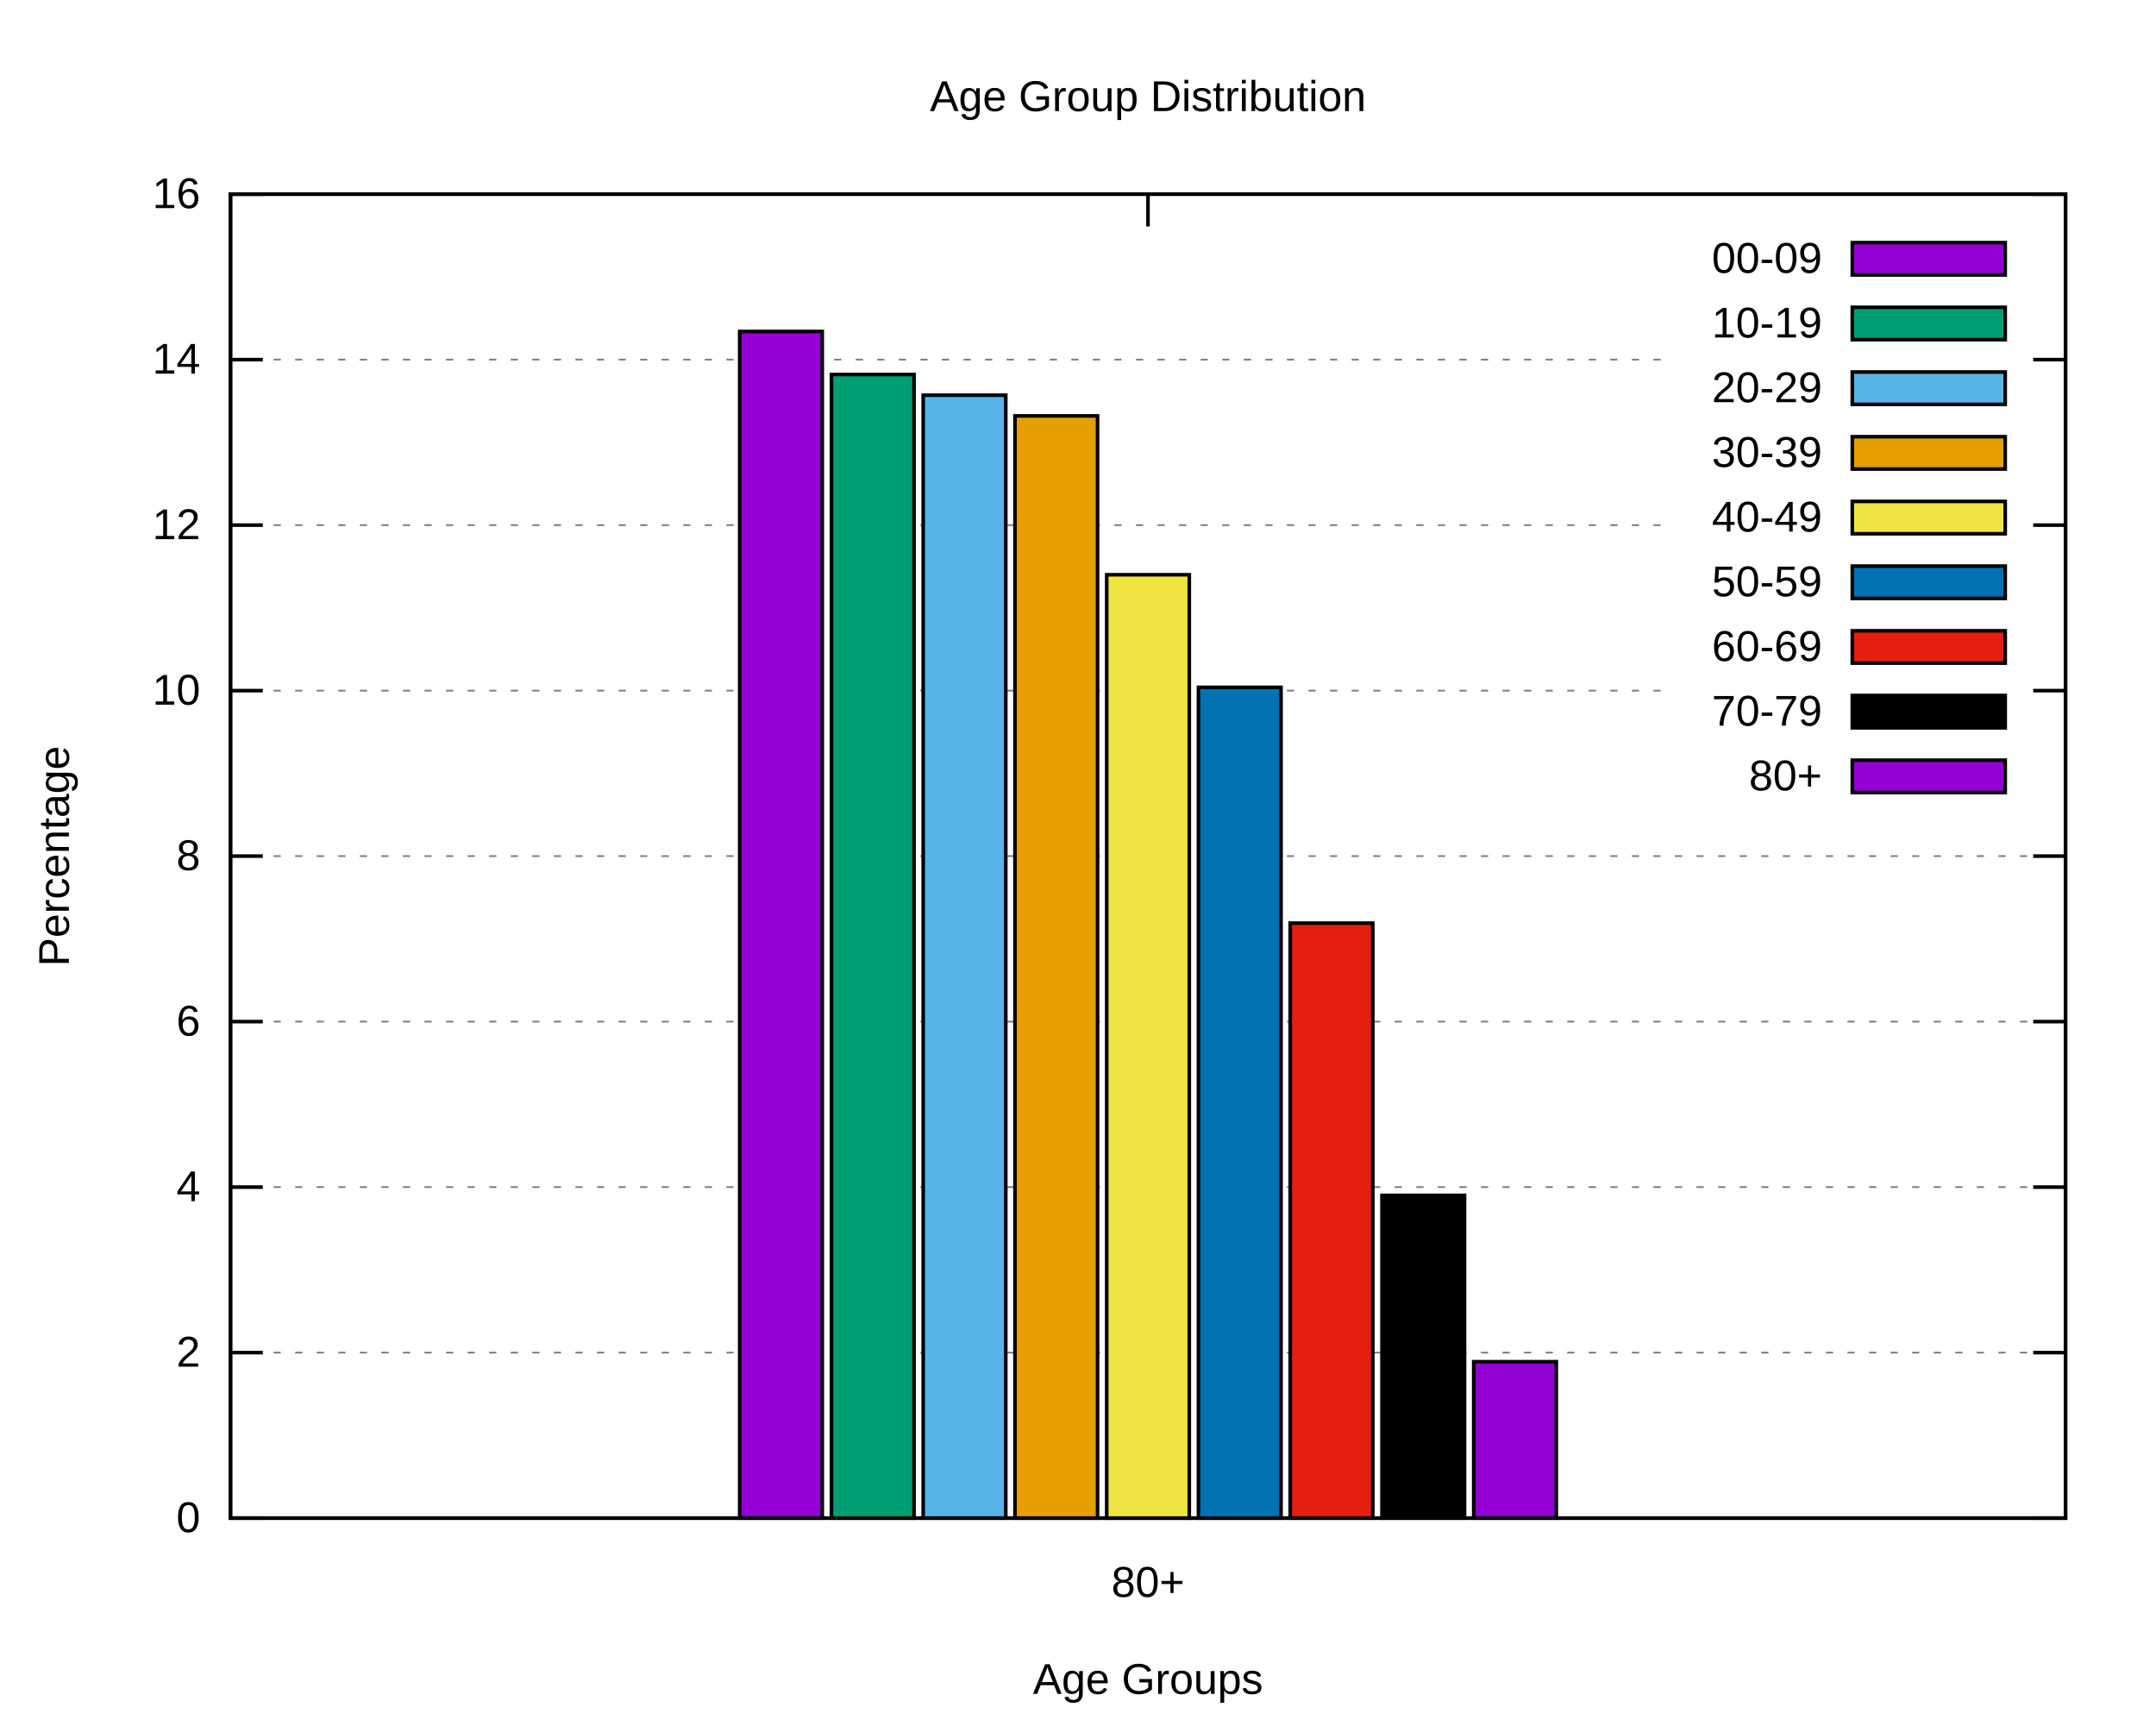
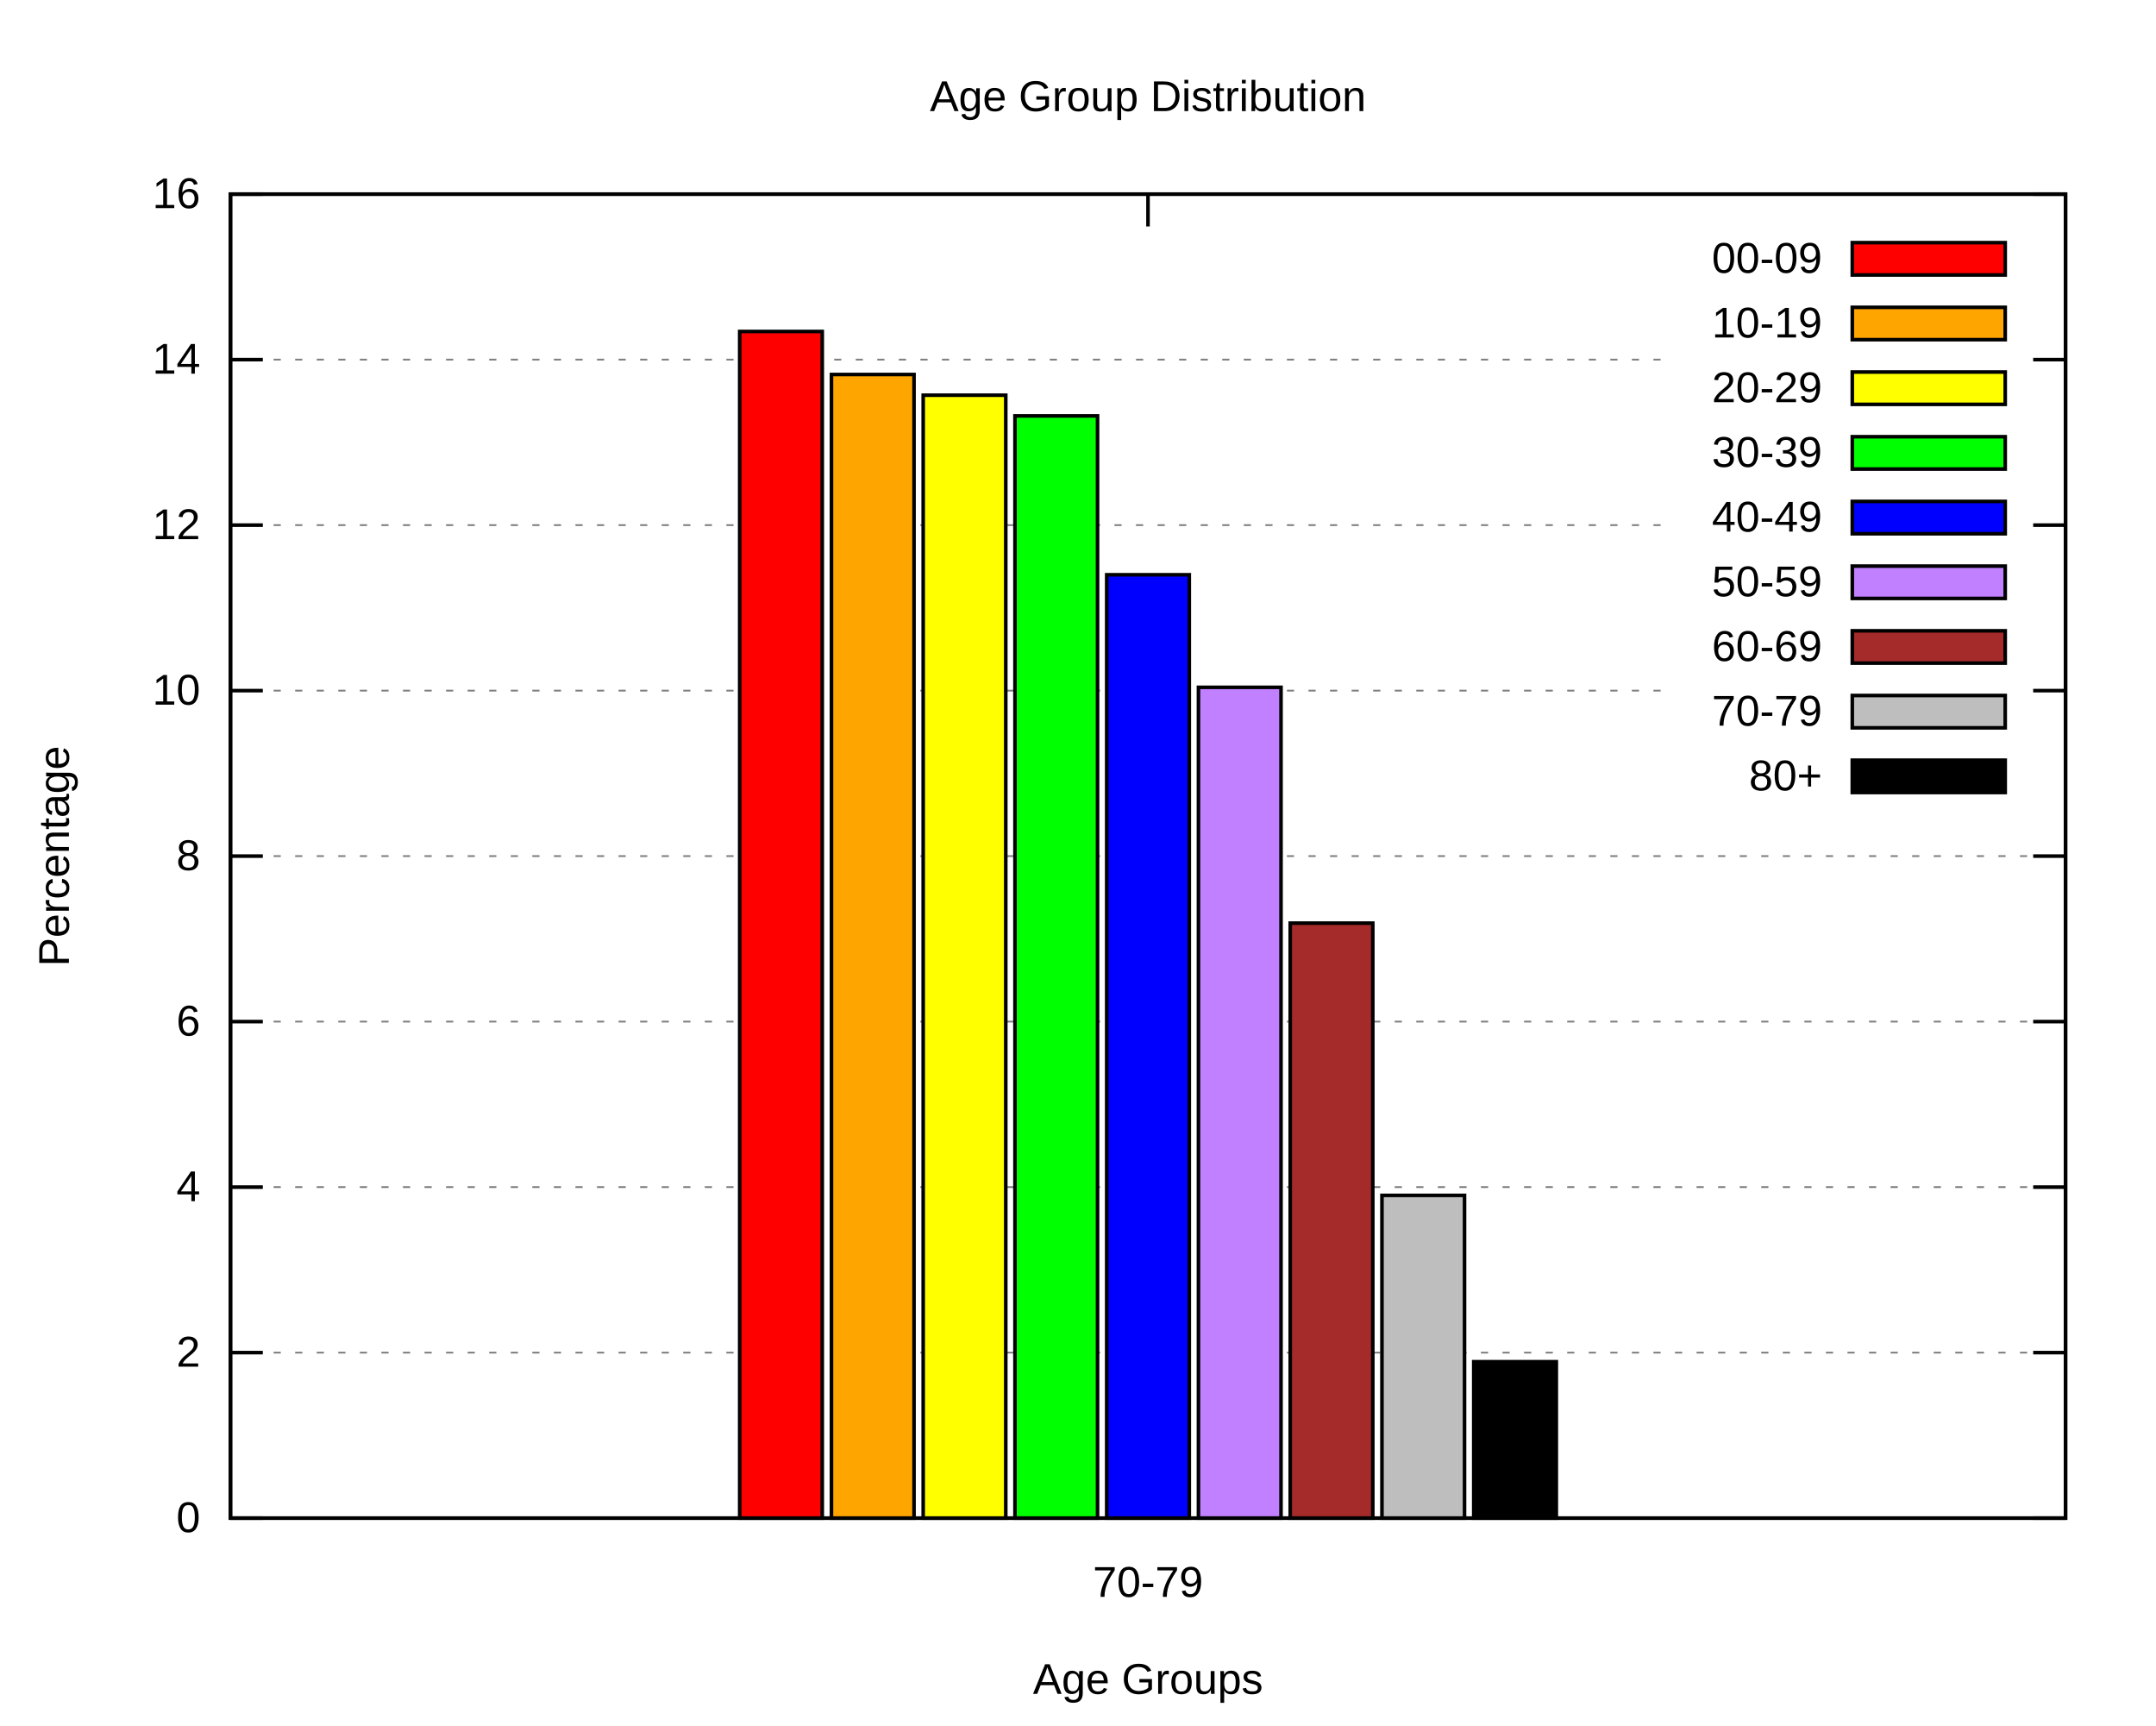
<svg xmlns="http://www.w3.org/2000/svg" xmlns:xlink="http://www.w3.org/1999/xlink" width="600" height="480" viewBox="0 0 600 480">
  <g id="gnuplot_canvas">
    <rect x="0" y="0" width="600" height="480" fill="none" />
    <defs>
      <circle id="gpDot" r="0.5" stroke-width="0.5" stroke="currentColor" />
      <path id="gpPt0" stroke-width="0.222" stroke="currentColor" d="M-1,0 h2 M0,-1 v2" />
      <path id="gpPt1" stroke-width="0.222" stroke="currentColor" d="M-1,-1 L1,1 M1,-1 L-1,1" />
      <path id="gpPt2" stroke-width="0.222" stroke="currentColor" d="M-1,0 L1,0 M0,-1 L0,1 M-1,-1 L1,1 M-1,1 L1,-1" />
      <rect id="gpPt3" stroke-width="0.222" stroke="currentColor" x="-1" y="-1" width="2" height="2" />
      <rect id="gpPt4" stroke-width="0.222" stroke="currentColor" fill="currentColor" x="-1" y="-1" width="2" height="2" />
      <circle id="gpPt5" stroke-width="0.222" stroke="currentColor" cx="0" cy="0" r="1" />
      <use xlink:href="#gpPt5" id="gpPt6" fill="currentColor" stroke="none" />
      <path id="gpPt7" stroke-width="0.222" stroke="currentColor" d="M0,-1.33 L-1.33,0.67 L1.33,0.67 z" />
      <use xlink:href="#gpPt7" id="gpPt8" fill="currentColor" stroke="none" />
      <use xlink:href="#gpPt7" id="gpPt9" stroke="currentColor" transform="rotate(180)" />
      <use xlink:href="#gpPt9" id="gpPt10" fill="currentColor" stroke="none" />
      <use xlink:href="#gpPt3" id="gpPt11" stroke="currentColor" transform="rotate(45)" />
      <use xlink:href="#gpPt11" id="gpPt12" fill="currentColor" stroke="none" />
      <path id="gpPt13" stroke-width="0.222" stroke="currentColor" d="M0,1.330 L1.265,0.411 L0.782,-1.067 L-0.782,-1.076 L-1.265,0.411 z" />
      <use xlink:href="#gpPt13" id="gpPt14" fill="currentColor" stroke="none" />
      <filter id="textbox" filterUnits="objectBoundingBox" x="0" y="0" height="1" width="1">
        <feFlood flood-color="white" flood-opacity="1" result="bgnd" />
        <feComposite in="SourceGraphic" in2="bgnd" operator="atop" />
      </filter>
      <filter id="greybox" filterUnits="objectBoundingBox" x="0" y="0" height="1" width="1">
        <feFlood flood-color="lightgrey" flood-opacity="1" result="grey" />
        <feComposite in="SourceGraphic" in2="grey" operator="atop" />
      </filter>
    </defs>
    <g fill="none" color="white" stroke="currentColor" stroke-width="1.00" stroke-linecap="butt" stroke-linejoin="miter">
</g>
    <g fill="none" color="black" stroke="currentColor" stroke-width="1.00" stroke-linecap="butt" stroke-linejoin="miter">
</g>
    <g fill="none" color="black" stroke="black" stroke-width="0.50" stroke-linecap="butt" stroke-linejoin="miter">
</g>
    <g fill="none" color="gray" stroke="currentColor" stroke-width="0.50" stroke-linecap="butt" stroke-linejoin="miter">
      <path stroke="gray" stroke-dasharray="2,4" class="gridline" d="M64.14,422.40 L574.82,422.40  " />
    </g>
    <g fill="none" color="gray" stroke="gray" stroke-width="1.00" stroke-linecap="butt" stroke-linejoin="miter">
</g>
    <g fill="none" color="black" stroke="currentColor" stroke-width="1.00" stroke-linecap="butt" stroke-linejoin="miter">
      <path stroke="black" d="M64.14,422.40 L73.14,422.40 M574.82,422.40 L565.82,422.40  " />
      <g transform="translate(55.75,426.30)" stroke="none" fill="black" font-family="Arial" font-size="12.00" text-anchor="end">
        <text>
          <tspan font-family="Arial"> 0</tspan>
        </text>
      </g>
    </g>
    <g fill="none" color="black" stroke="currentColor" stroke-width="1.00" stroke-linecap="butt" stroke-linejoin="miter">
</g>
    <g fill="none" color="black" stroke="black" stroke-width="0.50" stroke-linecap="butt" stroke-linejoin="miter">
</g>
    <g fill="none" color="gray" stroke="currentColor" stroke-width="0.50" stroke-linecap="butt" stroke-linejoin="miter">
      <path stroke="gray" stroke-dasharray="2,4" class="gridline" d="M64.14,376.35 L574.82,376.35  " />
    </g>
    <g fill="none" color="gray" stroke="gray" stroke-width="1.00" stroke-linecap="butt" stroke-linejoin="miter">
</g>
    <g fill="none" color="black" stroke="currentColor" stroke-width="1.00" stroke-linecap="butt" stroke-linejoin="miter">
      <path stroke="black" d="M64.14,376.35 L73.14,376.35 M574.82,376.35 L565.82,376.35  " />
      <g transform="translate(55.75,380.25)" stroke="none" fill="black" font-family="Arial" font-size="12.00" text-anchor="end">
        <text>
          <tspan font-family="Arial"> 2</tspan>
        </text>
      </g>
    </g>
    <g fill="none" color="black" stroke="currentColor" stroke-width="1.00" stroke-linecap="butt" stroke-linejoin="miter">
</g>
    <g fill="none" color="black" stroke="black" stroke-width="0.50" stroke-linecap="butt" stroke-linejoin="miter">
</g>
    <g fill="none" color="gray" stroke="currentColor" stroke-width="0.50" stroke-linecap="butt" stroke-linejoin="miter">
      <path stroke="gray" stroke-dasharray="2,4" class="gridline" d="M64.14,330.30 L574.82,330.30  " />
    </g>
    <g fill="none" color="gray" stroke="gray" stroke-width="1.00" stroke-linecap="butt" stroke-linejoin="miter">
</g>
    <g fill="none" color="black" stroke="currentColor" stroke-width="1.00" stroke-linecap="butt" stroke-linejoin="miter">
      <path stroke="black" d="M64.14,330.30 L73.14,330.30 M574.82,330.30 L565.82,330.30  " />
      <g transform="translate(55.75,334.20)" stroke="none" fill="black" font-family="Arial" font-size="12.00" text-anchor="end">
        <text>
          <tspan font-family="Arial"> 4</tspan>
        </text>
      </g>
    </g>
    <g fill="none" color="black" stroke="currentColor" stroke-width="1.00" stroke-linecap="butt" stroke-linejoin="miter">
</g>
    <g fill="none" color="black" stroke="black" stroke-width="0.50" stroke-linecap="butt" stroke-linejoin="miter">
</g>
    <g fill="none" color="gray" stroke="currentColor" stroke-width="0.50" stroke-linecap="butt" stroke-linejoin="miter">
      <path stroke="gray" stroke-dasharray="2,4" class="gridline" d="M64.14,284.25 L574.82,284.25  " />
    </g>
    <g fill="none" color="gray" stroke="gray" stroke-width="1.00" stroke-linecap="butt" stroke-linejoin="miter">
</g>
    <g fill="none" color="black" stroke="currentColor" stroke-width="1.00" stroke-linecap="butt" stroke-linejoin="miter">
      <path stroke="black" d="M64.14,284.25 L73.14,284.25 M574.82,284.25 L565.82,284.25  " />
      <g transform="translate(55.75,288.15)" stroke="none" fill="black" font-family="Arial" font-size="12.00" text-anchor="end">
        <text>
          <tspan font-family="Arial"> 6</tspan>
        </text>
      </g>
    </g>
    <g fill="none" color="black" stroke="currentColor" stroke-width="1.00" stroke-linecap="butt" stroke-linejoin="miter">
</g>
    <g fill="none" color="black" stroke="black" stroke-width="0.50" stroke-linecap="butt" stroke-linejoin="miter">
</g>
    <g fill="none" color="gray" stroke="currentColor" stroke-width="0.50" stroke-linecap="butt" stroke-linejoin="miter">
      <path stroke="gray" stroke-dasharray="2,4" class="gridline" d="M64.14,238.20 L574.82,238.20  " />
    </g>
    <g fill="none" color="gray" stroke="gray" stroke-width="1.00" stroke-linecap="butt" stroke-linejoin="miter">
</g>
    <g fill="none" color="black" stroke="currentColor" stroke-width="1.00" stroke-linecap="butt" stroke-linejoin="miter">
      <path stroke="black" d="M64.14,238.20 L73.14,238.20 M574.82,238.20 L565.82,238.20  " />
      <g transform="translate(55.75,242.10)" stroke="none" fill="black" font-family="Arial" font-size="12.00" text-anchor="end">
        <text>
          <tspan font-family="Arial"> 8</tspan>
        </text>
      </g>
    </g>
    <g fill="none" color="black" stroke="currentColor" stroke-width="1.00" stroke-linecap="butt" stroke-linejoin="miter">
</g>
    <g fill="none" color="black" stroke="black" stroke-width="0.50" stroke-linecap="butt" stroke-linejoin="miter">
</g>
    <g fill="none" color="gray" stroke="currentColor" stroke-width="0.50" stroke-linecap="butt" stroke-linejoin="miter">
      <path stroke="gray" stroke-dasharray="2,4" class="gridline" d="M64.14,192.16 L465.14,192.16 M566.43,192.16 L574.82,192.16  " />
    </g>
    <g fill="none" color="gray" stroke="gray" stroke-width="1.00" stroke-linecap="butt" stroke-linejoin="miter">
</g>
    <g fill="none" color="black" stroke="currentColor" stroke-width="1.00" stroke-linecap="butt" stroke-linejoin="miter">
      <path stroke="black" d="M64.14,192.16 L73.14,192.16 M574.82,192.16 L565.82,192.16  " />
      <g transform="translate(55.75,196.06)" stroke="none" fill="black" font-family="Arial" font-size="12.00" text-anchor="end">
        <text>
          <tspan font-family="Arial"> 10</tspan>
        </text>
      </g>
    </g>
    <g fill="none" color="black" stroke="currentColor" stroke-width="1.00" stroke-linecap="butt" stroke-linejoin="miter">
</g>
    <g fill="none" color="black" stroke="black" stroke-width="0.50" stroke-linecap="butt" stroke-linejoin="miter">
</g>
    <g fill="none" color="gray" stroke="currentColor" stroke-width="0.50" stroke-linecap="butt" stroke-linejoin="miter">
      <path stroke="gray" stroke-dasharray="2,4" class="gridline" d="M64.14,146.11 L465.14,146.11 M566.43,146.11 L574.82,146.11  " />
    </g>
    <g fill="none" color="gray" stroke="gray" stroke-width="1.00" stroke-linecap="butt" stroke-linejoin="miter">
</g>
    <g fill="none" color="black" stroke="currentColor" stroke-width="1.00" stroke-linecap="butt" stroke-linejoin="miter">
      <path stroke="black" d="M64.14,146.11 L73.14,146.11 M574.82,146.11 L565.82,146.11  " />
      <g transform="translate(55.75,150.01)" stroke="none" fill="black" font-family="Arial" font-size="12.00" text-anchor="end">
        <text>
          <tspan font-family="Arial"> 12</tspan>
        </text>
      </g>
    </g>
    <g fill="none" color="black" stroke="currentColor" stroke-width="1.00" stroke-linecap="butt" stroke-linejoin="miter">
</g>
    <g fill="none" color="black" stroke="black" stroke-width="0.50" stroke-linecap="butt" stroke-linejoin="miter">
</g>
    <g fill="none" color="gray" stroke="currentColor" stroke-width="0.50" stroke-linecap="butt" stroke-linejoin="miter">
      <path stroke="gray" stroke-dasharray="2,4" class="gridline" d="M64.14,100.06 L465.14,100.06 M566.43,100.06 L574.82,100.06  " />
    </g>
    <g fill="none" color="gray" stroke="gray" stroke-width="1.00" stroke-linecap="butt" stroke-linejoin="miter">
</g>
    <g fill="none" color="black" stroke="currentColor" stroke-width="1.00" stroke-linecap="butt" stroke-linejoin="miter">
      <path stroke="black" d="M64.14,100.06 L73.14,100.06 M574.82,100.06 L565.82,100.06  " />
      <g transform="translate(55.75,103.96)" stroke="none" fill="black" font-family="Arial" font-size="12.00" text-anchor="end">
        <text>
          <tspan font-family="Arial"> 14</tspan>
        </text>
      </g>
    </g>
    <g fill="none" color="black" stroke="currentColor" stroke-width="1.00" stroke-linecap="butt" stroke-linejoin="miter">
</g>
    <g fill="none" color="black" stroke="black" stroke-width="0.50" stroke-linecap="butt" stroke-linejoin="miter">
</g>
    <g fill="none" color="gray" stroke="currentColor" stroke-width="0.50" stroke-linecap="butt" stroke-linejoin="miter">
      <path stroke="gray" stroke-dasharray="2,4" class="gridline" d="M64.14,54.01 L574.82,54.01  " />
    </g>
    <g fill="none" color="gray" stroke="gray" stroke-width="1.00" stroke-linecap="butt" stroke-linejoin="miter">
</g>
    <g fill="none" color="black" stroke="currentColor" stroke-width="1.00" stroke-linecap="butt" stroke-linejoin="miter">
      <path stroke="black" d="M64.14,54.01 L73.14,54.01 M574.82,54.01 L565.82,54.01  " />
      <g transform="translate(55.75,57.91)" stroke="none" fill="black" font-family="Arial" font-size="12.00" text-anchor="end">
        <text>
          <tspan font-family="Arial"> 16</tspan>
        </text>
      </g>
    </g>
    <g fill="none" color="black" stroke="currentColor" stroke-width="1.00" stroke-linecap="butt" stroke-linejoin="miter">
      <path stroke="black" d="M319.48,422.40 L319.48,413.40 M319.48,54.01 L319.48,63.01  " />
      <g transform="translate(319.48,444.30)" stroke="none" fill="black" font-family="Arial" font-size="12.00" text-anchor="middle">
        <text>
-           <tspan font-family="Arial">80+</tspan>
+           <tspan font-family="Arial">70-79</tspan>
        </text>
      </g>
    </g>
    <g fill="none" color="black" stroke="currentColor" stroke-width="1.00" stroke-linecap="butt" stroke-linejoin="miter">
</g>
    <g fill="none" color="black" stroke="currentColor" stroke-width="1.00" stroke-linecap="butt" stroke-linejoin="miter">
      <path stroke="black" d="M64.14,54.01 L64.14,422.40 L574.82,422.40 L574.82,54.01 L64.14,54.01 Z  " />
    </g>
    <g fill="none" color="black" stroke="currentColor" stroke-width="1.00" stroke-linecap="butt" stroke-linejoin="miter">
      <g transform="translate(19.18,238.21) rotate(270)" stroke="none" fill="black" font-family="Arial" font-size="12.00" text-anchor="middle">
        <text>
          <tspan font-family="Arial">Percentage</tspan>
        </text>
      </g>
    </g>
    <g fill="none" color="black" stroke="currentColor" stroke-width="1.00" stroke-linecap="butt" stroke-linejoin="miter">
      <g transform="translate(319.48,471.30)" stroke="none" fill="black" font-family="Arial" font-size="12.00" text-anchor="middle">
        <text>
          <tspan font-family="Arial">Age Groups</tspan>
        </text>
      </g>
    </g>
    <g fill="none" color="black" stroke="currentColor" stroke-width="1.00" stroke-linecap="butt" stroke-linejoin="miter">
</g>
    <g id="gnuplot_plot_1">
      <g fill="none" color="black" stroke="currentColor" stroke-width="1.00" stroke-linecap="butt" stroke-linejoin="miter">
        <g transform="translate(507.09,75.91)" stroke="none" fill="black" font-family="Arial" font-size="12.00" text-anchor="end">
          <text>
            <tspan font-family="Arial">00-09</tspan>
          </text>
        </g>
      </g>
      <g fill="none" color="black" stroke="currentColor" stroke-width="1.00" stroke-linecap="butt" stroke-linejoin="miter">
        <g stroke="none" shape-rendering="crispEdges">
-           <polygon fill="rgb(148,   0, 211)" points="515.48,76.51 558.04,76.51 558.04,67.51 515.48,67.51 " />
+           <polygon fill="rgb(255,   0,   0)" points="515.48,76.51 558.04,76.51 558.04,67.51 515.48,67.51 " />
        </g>
        <path stroke="black" d="M515.48,76.51 L558.04,76.51 L558.04,67.51 L515.48,67.51 L515.48,76.51 Z  " />
      </g>
      <g fill="none" color="black" stroke="currentColor" stroke-width="1.00" stroke-linecap="butt" stroke-linejoin="miter">
        <g stroke="none" shape-rendering="crispEdges">
-           <polygon fill="rgb(148,   0, 211)" points="205.85,422.40 228.84,422.40 228.84,92.22 205.85,92.22 " />
+           <polygon fill="rgb(255,   0,   0)" points="205.85,422.40 228.84,422.40 228.84,92.22 205.85,92.22 " />
        </g>
        <path stroke="black" d="M205.85,422.40 L205.85,92.23 L228.83,92.23 L228.83,422.40 L205.85,422.40 Z  " />
      </g>
      <g fill="none" color="black" stroke="currentColor" stroke-width="1.00" stroke-linecap="butt" stroke-linejoin="miter">
</g>
    </g>
    <g id="gnuplot_plot_2">
      <g fill="none" color="black" stroke="currentColor" stroke-width="1.00" stroke-linecap="butt" stroke-linejoin="miter">
        <g transform="translate(507.09,93.91)" stroke="none" fill="black" font-family="Arial" font-size="12.00" text-anchor="end">
          <text>
            <tspan font-family="Arial">10-19</tspan>
          </text>
        </g>
      </g>
      <g fill="none" color="black" stroke="currentColor" stroke-width="1.00" stroke-linecap="butt" stroke-linejoin="miter">
        <g stroke="none" shape-rendering="crispEdges">
-           <polygon fill="rgb(  0, 158, 115)" points="515.48,94.51 558.04,94.51 558.04,85.51 515.48,85.51 " />
+           <polygon fill="rgb(255, 165,   0)" points="515.48,94.51 558.04,94.51 558.04,85.51 515.48,85.51 " />
        </g>
        <path stroke="black" d="M515.48,94.51 L558.04,94.51 L558.04,85.51 L515.48,85.51 L515.48,94.51 Z  " />
      </g>
      <g fill="none" color="black" stroke="currentColor" stroke-width="1.00" stroke-linecap="butt" stroke-linejoin="miter">
        <g stroke="none" shape-rendering="crispEdges">
-           <polygon fill="rgb(  0, 158, 115)" points="231.39,422.40 254.38,422.40 254.38,104.19 231.39,104.19 " />
+           <polygon fill="rgb(255, 165,   0)" points="231.39,422.40 254.38,422.40 254.38,104.19 231.39,104.19 " />
        </g>
        <path stroke="black" d="M231.39,422.40 L231.39,104.20 L254.37,104.20 L254.37,422.40 L231.39,422.40 Z  " />
      </g>
      <g fill="none" color="black" stroke="currentColor" stroke-width="1.00" stroke-linecap="butt" stroke-linejoin="miter">
</g>
    </g>
    <g id="gnuplot_plot_3">
      <g fill="none" color="black" stroke="currentColor" stroke-width="1.00" stroke-linecap="butt" stroke-linejoin="miter">
        <g transform="translate(507.09,111.91)" stroke="none" fill="black" font-family="Arial" font-size="12.00" text-anchor="end">
          <text>
            <tspan font-family="Arial">20-29</tspan>
          </text>
        </g>
      </g>
      <g fill="none" color="black" stroke="currentColor" stroke-width="1.00" stroke-linecap="butt" stroke-linejoin="miter">
        <g stroke="none" shape-rendering="crispEdges">
-           <polygon fill="rgb( 86, 180, 233)" points="515.48,112.51 558.04,112.51 558.04,103.51 515.48,103.51 " />
+           <polygon fill="rgb(255, 255,   0)" points="515.48,112.51 558.04,112.51 558.04,103.51 515.48,103.51 " />
        </g>
        <path stroke="black" d="M515.48,112.51 L558.04,112.51 L558.04,103.51 L515.48,103.51 L515.48,112.51 Z  " />
      </g>
      <g fill="none" color="black" stroke="currentColor" stroke-width="1.00" stroke-linecap="butt" stroke-linejoin="miter">
        <g stroke="none" shape-rendering="crispEdges">
-           <polygon fill="rgb( 86, 180, 233)" points="256.92,422.40 279.91,422.40 279.91,109.95 256.92,109.95 " />
+           <polygon fill="rgb(255, 255,   0)" points="256.92,422.40 279.91,422.40 279.91,109.95 256.92,109.95 " />
        </g>
        <path stroke="black" d="M256.92,422.40 L256.92,109.96 L279.90,109.96 L279.90,422.40 L256.92,422.40 Z  " />
      </g>
      <g fill="none" color="black" stroke="currentColor" stroke-width="1.00" stroke-linecap="butt" stroke-linejoin="miter">
</g>
    </g>
    <g id="gnuplot_plot_4">
      <g fill="none" color="black" stroke="currentColor" stroke-width="1.00" stroke-linecap="butt" stroke-linejoin="miter">
        <g transform="translate(507.09,129.91)" stroke="none" fill="black" font-family="Arial" font-size="12.00" text-anchor="end">
          <text>
            <tspan font-family="Arial">30-39</tspan>
          </text>
        </g>
      </g>
      <g fill="none" color="black" stroke="currentColor" stroke-width="1.00" stroke-linecap="butt" stroke-linejoin="miter">
        <g stroke="none" shape-rendering="crispEdges">
-           <polygon fill="rgb(230, 159,   0)" points="515.48,130.51 558.04,130.51 558.04,121.51 515.48,121.51 " />
+           <polygon fill="rgb(  0, 255,   0)" points="515.48,130.51 558.04,130.51 558.04,121.51 515.48,121.51 " />
        </g>
        <path stroke="black" d="M515.48,130.51 L558.04,130.51 L558.04,121.51 L515.48,121.51 L515.48,130.51 Z  " />
      </g>
      <g fill="none" color="black" stroke="currentColor" stroke-width="1.00" stroke-linecap="butt" stroke-linejoin="miter">
        <g stroke="none" shape-rendering="crispEdges">
-           <polygon fill="rgb(230, 159,   0)" points="282.46,422.40 305.45,422.40 305.45,115.71 282.46,115.71 " />
+           <polygon fill="rgb(  0, 255,   0)" points="282.46,422.40 305.45,422.40 305.45,115.71 282.46,115.71 " />
        </g>
        <path stroke="black" d="M282.46,422.40 L282.46,115.72 L305.44,115.72 L305.44,422.40 L282.46,422.40 Z  " />
      </g>
      <g fill="none" color="black" stroke="currentColor" stroke-width="1.00" stroke-linecap="butt" stroke-linejoin="miter">
</g>
    </g>
    <g id="gnuplot_plot_5">
      <g fill="none" color="black" stroke="currentColor" stroke-width="1.00" stroke-linecap="butt" stroke-linejoin="miter">
        <g transform="translate(507.09,147.91)" stroke="none" fill="black" font-family="Arial" font-size="12.00" text-anchor="end">
          <text>
            <tspan font-family="Arial">40-49</tspan>
          </text>
        </g>
      </g>
      <g fill="none" color="black" stroke="currentColor" stroke-width="1.00" stroke-linecap="butt" stroke-linejoin="miter">
        <g stroke="none" shape-rendering="crispEdges">
-           <polygon fill="rgb(240, 228,  66)" points="515.48,148.51 558.04,148.51 558.04,139.51 515.48,139.51 " />
+           <polygon fill="rgb(  0,   0, 255)" points="515.48,148.51 558.04,148.51 558.04,139.51 515.48,139.51 " />
        </g>
        <path stroke="black" d="M515.48,148.51 L558.04,148.51 L558.04,139.51 L515.48,139.51 L515.48,148.51 Z  " />
      </g>
      <g fill="none" color="black" stroke="currentColor" stroke-width="1.00" stroke-linecap="butt" stroke-linejoin="miter">
        <g stroke="none" shape-rendering="crispEdges">
-           <polygon fill="rgb(240, 228,  66)" points="307.99,422.40 330.98,422.40 330.98,159.91 307.99,159.91 " />
+           <polygon fill="rgb(  0,   0, 255)" points="307.99,422.40 330.98,422.40 330.98,159.91 307.99,159.91 " />
        </g>
        <path stroke="black" d="M307.99,422.40 L307.99,159.92 L330.97,159.92 L330.97,422.40 L307.99,422.40 Z  " />
      </g>
      <g fill="none" color="black" stroke="currentColor" stroke-width="1.00" stroke-linecap="butt" stroke-linejoin="miter">
</g>
    </g>
    <g id="gnuplot_plot_6">
      <g fill="none" color="black" stroke="currentColor" stroke-width="1.00" stroke-linecap="butt" stroke-linejoin="miter">
        <g transform="translate(507.09,165.91)" stroke="none" fill="black" font-family="Arial" font-size="12.00" text-anchor="end">
          <text>
            <tspan font-family="Arial">50-59</tspan>
          </text>
        </g>
      </g>
      <g fill="none" color="black" stroke="currentColor" stroke-width="1.00" stroke-linecap="butt" stroke-linejoin="miter">
        <g stroke="none" shape-rendering="crispEdges">
-           <polygon fill="rgb(  0, 114, 178)" points="515.48,166.51 558.04,166.51 558.04,157.51 515.48,157.51 " />
+           <polygon fill="rgb(192, 128, 255)" points="515.48,166.51 558.04,166.51 558.04,157.51 515.48,157.51 " />
        </g>
        <path stroke="black" d="M515.48,166.51 L558.04,166.51 L558.04,157.51 L515.48,157.51 L515.48,166.51 Z  " />
      </g>
      <g fill="none" color="black" stroke="currentColor" stroke-width="1.00" stroke-linecap="butt" stroke-linejoin="miter">
        <g stroke="none" shape-rendering="crispEdges">
-           <polygon fill="rgb(  0, 114, 178)" points="333.52,422.40 356.51,422.40 356.51,191.23 333.52,191.23 " />
+           <polygon fill="rgb(192, 128, 255)" points="333.52,422.40 356.51,422.40 356.51,191.23 333.52,191.23 " />
        </g>
        <path stroke="black" d="M333.52,422.40 L333.52,191.24 L356.50,191.24 L356.50,422.40 L333.52,422.40 Z  " />
      </g>
      <g fill="none" color="black" stroke="currentColor" stroke-width="1.00" stroke-linecap="butt" stroke-linejoin="miter">
</g>
    </g>
    <g id="gnuplot_plot_7">
      <g fill="none" color="black" stroke="currentColor" stroke-width="1.00" stroke-linecap="butt" stroke-linejoin="miter">
        <g transform="translate(507.09,183.91)" stroke="none" fill="black" font-family="Arial" font-size="12.00" text-anchor="end">
          <text>
            <tspan font-family="Arial">60-69</tspan>
          </text>
        </g>
      </g>
      <g fill="none" color="black" stroke="currentColor" stroke-width="1.00" stroke-linecap="butt" stroke-linejoin="miter">
        <g stroke="none" shape-rendering="crispEdges">
-           <polygon fill="rgb(229,  30,  16)" points="515.48,184.51 558.04,184.51 558.04,175.51 515.48,175.51 " />
+           <polygon fill="rgb(165,  42,  42)" points="515.48,184.51 558.04,184.51 558.04,175.51 515.48,175.51 " />
        </g>
        <path stroke="black" d="M515.48,184.51 L558.04,184.51 L558.04,175.51 L515.48,175.51 L515.48,184.51 Z  " />
      </g>
      <g fill="none" color="black" stroke="currentColor" stroke-width="1.00" stroke-linecap="butt" stroke-linejoin="miter">
        <g stroke="none" shape-rendering="crispEdges">
-           <polygon fill="rgb(229,  30,  16)" points="359.06,422.40 382.05,422.40 382.05,256.84 359.06,256.84 " />
+           <polygon fill="rgb(165,  42,  42)" points="359.06,422.40 382.05,422.40 382.05,256.84 359.06,256.84 " />
        </g>
        <path stroke="black" d="M359.06,422.40 L359.06,256.85 L382.04,256.85 L382.04,422.40 L359.06,422.40 Z  " />
      </g>
      <g fill="none" color="black" stroke="currentColor" stroke-width="1.00" stroke-linecap="butt" stroke-linejoin="miter">
</g>
    </g>
    <g id="gnuplot_plot_8">
      <g fill="none" color="black" stroke="currentColor" stroke-width="1.00" stroke-linecap="butt" stroke-linejoin="miter">
        <g transform="translate(507.09,201.91)" stroke="none" fill="black" font-family="Arial" font-size="12.00" text-anchor="end">
          <text>
            <tspan font-family="Arial">70-79</tspan>
          </text>
        </g>
      </g>
      <g fill="none" color="black" stroke="currentColor" stroke-width="1.00" stroke-linecap="butt" stroke-linejoin="miter">
        <g stroke="none" shape-rendering="crispEdges">
-           <polygon fill="rgb(  0,   0,   0)" points="515.48,202.51 558.04,202.51 558.04,193.51 515.48,193.51 " />
+           <polygon fill="rgb(190, 190, 190)" points="515.48,202.51 558.04,202.51 558.04,193.51 515.48,193.51 " />
        </g>
        <path stroke="black" d="M515.48,202.51 L558.04,202.51 L558.04,193.51 L515.48,193.51 L515.48,202.51 Z  " />
      </g>
      <g fill="none" color="black" stroke="currentColor" stroke-width="1.00" stroke-linecap="butt" stroke-linejoin="miter">
        <g stroke="none" shape-rendering="crispEdges">
-           <polygon fill="rgb(  0,   0,   0)" points="384.59,422.40 407.58,422.40 407.58,332.59 384.59,332.59 " />
+           <polygon fill="rgb(190, 190, 190)" points="384.59,422.40 407.58,422.40 407.58,332.59 384.59,332.59 " />
        </g>
        <path stroke="black" d="M384.59,422.40 L384.59,332.60 L407.57,332.60 L407.57,422.40 L384.59,422.40 Z  " />
      </g>
      <g fill="none" color="black" stroke="currentColor" stroke-width="1.00" stroke-linecap="butt" stroke-linejoin="miter">
</g>
    </g>
    <g id="gnuplot_plot_9">
      <g fill="none" color="black" stroke="currentColor" stroke-width="1.00" stroke-linecap="butt" stroke-linejoin="miter">
        <g transform="translate(507.09,219.91)" stroke="none" fill="black" font-family="Arial" font-size="12.00" text-anchor="end">
          <text>
            <tspan font-family="Arial">80+</tspan>
          </text>
        </g>
      </g>
      <g fill="none" color="black" stroke="currentColor" stroke-width="1.00" stroke-linecap="butt" stroke-linejoin="miter">
        <g stroke="none" shape-rendering="crispEdges">
-           <polygon fill="rgb(148,   0, 211)" points="515.48,220.51 558.04,220.51 558.04,211.51 515.48,211.51 " />
+           <polygon fill="rgb(  0,   0,   0)" points="515.48,220.51 558.04,220.51 558.04,211.51 515.48,211.51 " />
        </g>
        <path stroke="black" d="M515.48,220.51 L558.04,220.51 L558.04,211.51 L515.48,211.51 L515.48,220.51 Z  " />
      </g>
      <g fill="none" color="black" stroke="currentColor" stroke-width="1.00" stroke-linecap="butt" stroke-linejoin="miter">
        <g stroke="none" shape-rendering="crispEdges">
-           <polygon fill="rgb(148,   0, 211)" points="410.13,422.40 433.12,422.40 433.12,378.87 410.13,378.87 " />
+           <polygon fill="rgb(  0,   0,   0)" points="410.13,422.40 433.12,422.40 433.12,378.87 410.13,378.87 " />
        </g>
        <path stroke="black" d="M410.13,422.40 L410.13,378.88 L433.11,378.88 L433.11,422.40 L410.13,422.40 Z  " />
      </g>
      <g fill="none" color="black" stroke="currentColor" stroke-width="1.00" stroke-linecap="butt" stroke-linejoin="miter">
</g>
    </g>
-     <g fill="none" color="white" stroke="rgb(148,   0, 211)" stroke-width="2.00" stroke-linecap="butt" stroke-linejoin="miter">
+     <g fill="none" color="white" stroke="rgb(  0,   0,   0)" stroke-width="2.00" stroke-linecap="butt" stroke-linejoin="miter">
</g>
    <g fill="none" color="black" stroke="currentColor" stroke-width="2.00" stroke-linecap="butt" stroke-linejoin="miter">
</g>
    <g fill="none" color="black" stroke="black" stroke-width="1.00" stroke-linecap="butt" stroke-linejoin="miter">
</g>
    <g fill="none" color="black" stroke="currentColor" stroke-width="1.00" stroke-linecap="butt" stroke-linejoin="miter">
      <path stroke="black" d="M64.14,54.01 L64.14,422.40 L574.82,422.40 L574.82,54.01 L64.14,54.01 Z  " />
    </g>
    <g fill="none" color="black" stroke="currentColor" stroke-width="1.00" stroke-linecap="butt" stroke-linejoin="miter">
      <g transform="translate(319.48,30.91)" stroke="none" fill="black" font-family="Arial" font-size="12.00" text-anchor="middle">
        <text>
          <tspan font-family="Arial">Age Group Distribution</tspan>
        </text>
      </g>
    </g>
    <g fill="none" color="black" stroke="currentColor" stroke-width="1.00" stroke-linecap="butt" stroke-linejoin="miter">
</g>
  </g>
</svg>
